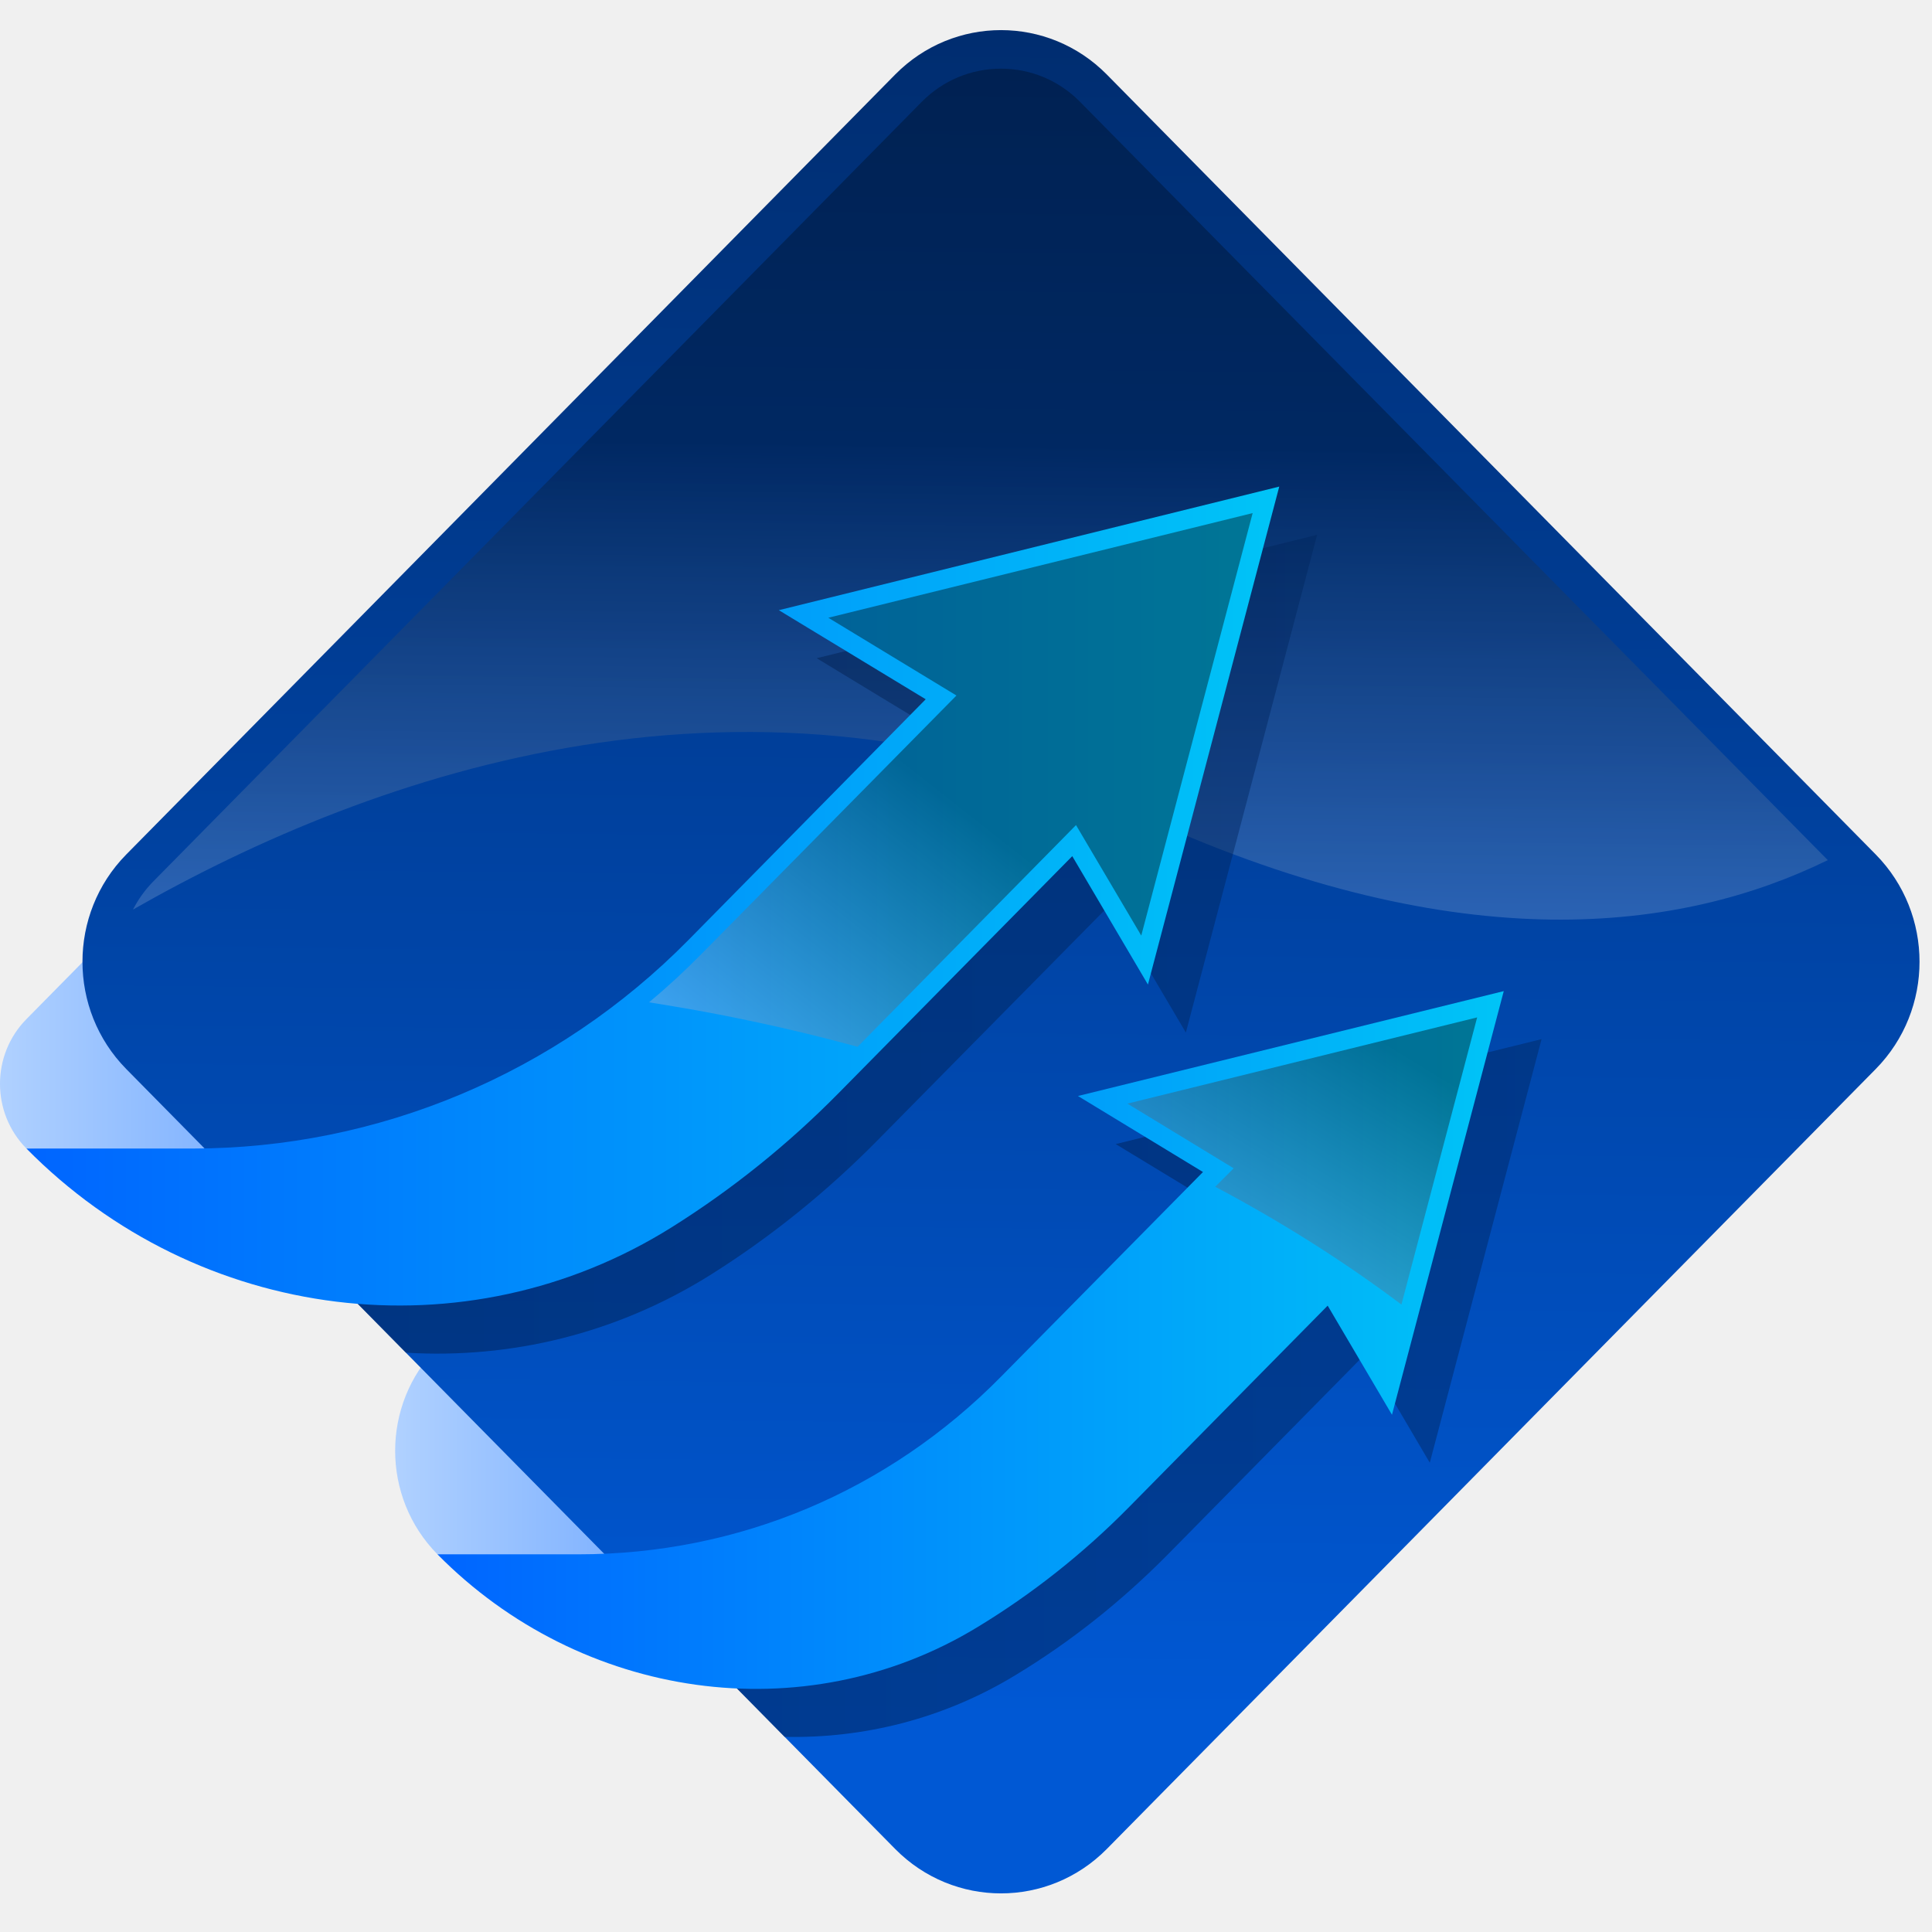
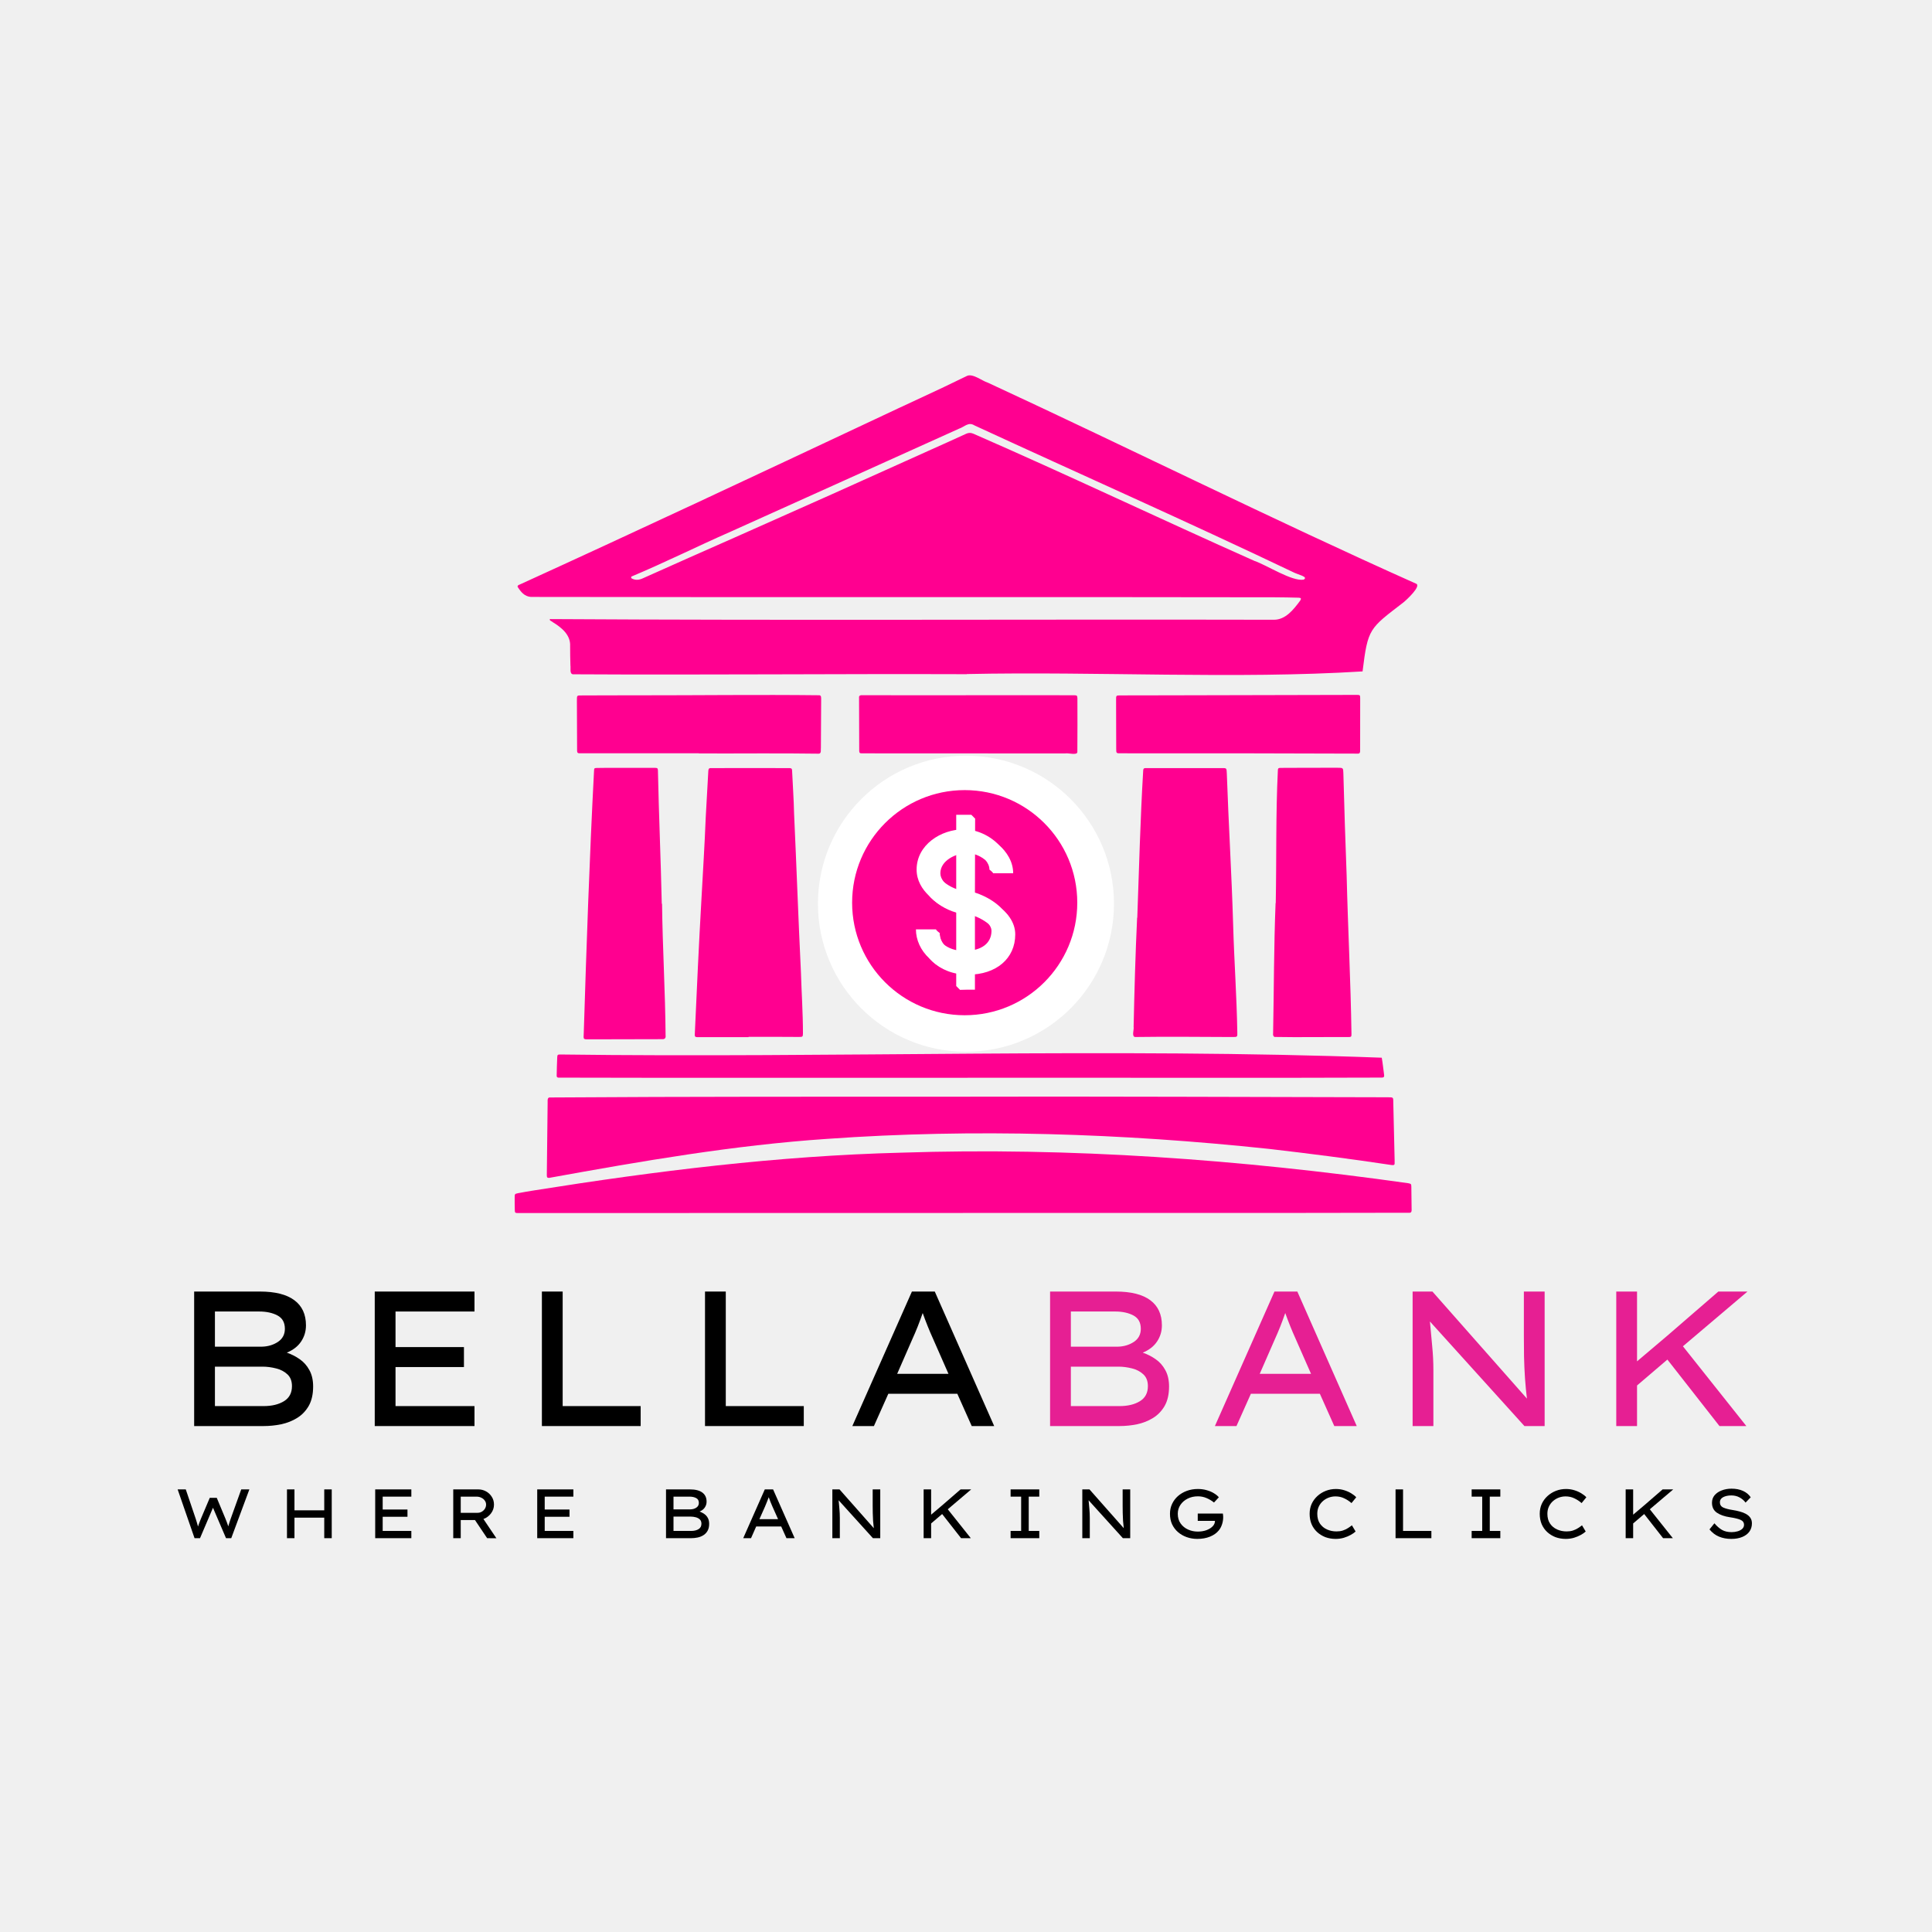
- <svg xmlns="http://www.w3.org/2000/svg" width="35" height="35" viewBox="0 0 35 35" fill="none">
-   <path d="M7.925 28.158C6.903 27.122 6.903 25.443 7.925 24.407L9.749 22.557L15.297 28.349L11.826 29.25L7.925 28.158Z" fill="url(#paint0_linear_3363_47878)" />
-   <path d="M0.479 20.807C-0.16 20.16 -0.16 19.11 0.479 18.462L3.05 15.854L8.357 21.237L0.479 20.807Z" fill="url(#paint1_linear_3363_47878)" />
-   <path d="M33.982 19.365L20.049 33.498C18.99 34.568 17.278 34.568 16.219 33.498L2.286 19.365C1.23 18.291 1.23 16.555 2.286 15.481L16.219 1.348C17.278 0.278 18.99 0.278 20.049 1.348L33.982 15.481C35.038 16.555 35.038 18.291 33.982 19.365Z" fill="url(#paint2_linear_3363_47878)" />
-   <path opacity="0.28" d="M33.112 15.582C30.465 16.879 26.474 17.405 20.798 14.836C13.626 11.593 6.809 13.967 2.409 16.478C2.502 16.297 2.622 16.126 2.773 15.972L16.703 1.84C17.085 1.456 17.594 1.244 18.133 1.244C18.673 1.244 19.182 1.456 19.564 1.843L33.112 15.582Z" fill="url(#paint3_linear_3363_47878)" />
-   <g opacity="0.44">
-     <path d="M27.927 18.825L25.902 26.499L24.74 24.523L21.144 28.173C20.305 29.02 19.381 29.753 18.387 30.352C17.094 31.137 15.647 31.496 14.213 31.465L11.79 29.006C14.447 28.856 16.919 27.741 18.817 25.816L22.481 22.103L20.212 20.726L27.927 18.825Z" fill="url(#paint4_linear_3363_47878)" />
-     <path d="M23.861 9.689L21.483 18.706L20.114 16.384L15.889 20.666C14.964 21.604 13.947 22.42 12.864 23.1C11.165 24.163 9.244 24.621 7.353 24.505L4.558 21.67C7.789 21.569 10.866 20.227 13.159 17.901L17.456 13.539L14.795 11.924L23.861 9.689Z" fill="url(#paint5_linear_3363_47878)" />
-   </g>
-   <path d="M27.242 17.955L25.217 25.63L24.052 23.653L20.456 27.3C19.618 28.15 18.693 28.88 17.701 29.481C14.556 31.388 10.516 30.786 7.925 28.158H10.479C13.371 28.158 16.087 27.017 18.132 24.942L21.793 21.232L19.528 19.855L27.242 17.955Z" fill="url(#paint6_linear_3363_47878)" />
-   <path d="M23.175 8.815L20.796 17.836L19.425 15.51L15.199 19.796C14.275 20.734 13.26 21.548 12.175 22.229C8.437 24.576 3.587 23.96 0.479 20.807H3.48C6.852 20.807 10.086 19.448 12.471 17.03L16.77 12.668L14.109 11.054L23.175 8.815Z" fill="url(#paint7_linear_3363_47878)" />
-   <g opacity="0.5">
-     <path opacity="0.78" d="M26.76 18.431L25.388 23.633C24.367 22.866 23.239 22.148 22.015 21.499L22.349 21.165L20.424 19.993L26.76 18.431Z" fill="url(#paint8_linear_3363_47878)" />
-     <path opacity="0.78" d="M22.693 9.295L20.675 16.949L19.493 14.947L15.536 18.964C14.594 18.706 13.625 18.486 12.631 18.305C12.339 18.253 12.046 18.204 11.758 18.158C12.088 17.883 12.408 17.587 12.714 17.276L17.327 12.6L15.006 11.191L22.693 9.295Z" fill="url(#paint9_linear_3363_47878)" />
-   </g>
+ <svg xmlns="http://www.w3.org/2000/svg" width="500" zoomAndPan="magnify" viewBox="0 0 375 375" height="500" preserveAspectRatio="xMidYMid meet" version="1.0">
  <defs>
-     <linearGradient id="paint0_linear_3363_47878" x1="7.159" y1="25.903" x2="15.297" y2="25.903" gradientUnits="userSpaceOnUse">
-       <stop stop-color="#B0D1FF" />
-       <stop offset="1" stop-color="#4F93FF" />
-     </linearGradient>
-     <linearGradient id="paint1_linear_3363_47878" x1="-0" y1="18.545" x2="8.357" y2="18.545" gradientUnits="userSpaceOnUse">
-       <stop stop-color="#B0D1FF" />
-       <stop offset="1" stop-color="#4F93FF" />
-     </linearGradient>
-     <linearGradient id="paint2_linear_3363_47878" x1="18.006" y1="31.096" x2="18.36" y2="-5.689" gradientUnits="userSpaceOnUse">
-       <stop stop-color="#0058D4" />
-       <stop offset="1" stop-color="#00245B" />
-     </linearGradient>
-     <linearGradient id="paint3_linear_3363_47878" x1="17.854" y1="8.043" x2="17.736" y2="17.864" gradientUnits="userSpaceOnUse">
-       <stop />
-       <stop offset="1" stop-color="#B0D1FF" />
-     </linearGradient>
-     <linearGradient id="paint4_linear_3363_47878" x1="11.79" y1="25.146" x2="27.927" y2="25.146" gradientUnits="userSpaceOnUse">
-       <stop stop-color="#001334" />
-       <stop offset="1" stop-color="#00245B" />
-     </linearGradient>
-     <linearGradient id="paint5_linear_3363_47878" x1="4.558" y1="17.106" x2="23.861" y2="17.106" gradientUnits="userSpaceOnUse">
-       <stop stop-color="#001334" />
-       <stop offset="1" stop-color="#00245B" />
-     </linearGradient>
-     <linearGradient id="paint6_linear_3363_47878" x1="7.925" y1="24.275" x2="27.242" y2="24.275" gradientUnits="userSpaceOnUse">
-       <stop stop-color="#0065FF" />
-       <stop offset="1" stop-color="#00C4F7" />
-     </linearGradient>
-     <linearGradient id="paint7_linear_3363_47878" x1="0.479" y1="16.233" x2="23.175" y2="16.233" gradientUnits="userSpaceOnUse">
-       <stop stop-color="#0065FF" />
-       <stop offset="1" stop-color="#00C4F7" />
-     </linearGradient>
-     <linearGradient id="paint8_linear_3363_47878" x1="24.758" y1="18.693" x2="20.955" y2="24.921" gradientUnits="userSpaceOnUse">
-       <stop />
-       <stop offset="1" stop-color="#B0D1FF" />
-     </linearGradient>
-     <linearGradient id="paint9_linear_3363_47878" x1="17.413" y1="14.629" x2="12.923" y2="20.32" gradientUnits="userSpaceOnUse">
-       <stop />
-       <stop offset="1" stop-color="#B0D1FF" />
-     </linearGradient>
+     <g />
+     <clipPath id="e85083c9f7">
+       <path d="M 100 72.832 L 275.535 72.832 L 275.535 132 L 100 132 Z M 100 72.832 " clip-rule="nonzero" />
+     </clipPath>
+     <clipPath id="2b1ed9a536">
+       <path d="M 99.895 223 L 274 223 L 274 235.574 L 99.895 235.574 Z M 99.895 223 " clip-rule="nonzero" />
+     </clipPath>
+     <clipPath id="b1c22d4ffa">
+       <path d="M 158.762 146.68 L 216.316 146.68 L 216.316 204.234 L 158.762 204.234 Z M 158.762 146.68 " clip-rule="nonzero" />
+     </clipPath>
  </defs>
+   <g clip-path="url(#e85083c9f7)">
+     <path fill="#ff0090" d="M 103.047 115.863 C 151.156 115.957 199.289 115.84 247.406 115.934 C 248.945 115.934 250.48 115.977 252.02 116.012 C 252.547 116.023 252.621 116.164 252.359 116.59 C 251.113 118.27 249.547 120.309 247.25 120.293 C 200.418 120.191 153.559 120.449 106.742 120.164 C 106.543 120.449 107.176 120.598 107.312 120.777 C 108.996 121.801 110.781 123.246 110.66 125.41 C 110.652 126.656 110.691 127.902 110.719 129.145 C 110.816 129.672 110.508 130.785 111.203 130.879 C 136.688 131.027 162.18 130.77 187.668 130.859 C 187.668 130.852 187.668 130.84 187.668 130.832 C 213.047 130.297 239.719 131.855 264.473 130.32 C 265.504 121.926 265.781 122.027 272.352 116.969 C 272.93 116.523 276.039 113.668 274.812 113.27 C 246.902 100.797 219.496 87.129 191.742 74.277 C 190.562 73.914 188.727 72.363 187.59 73.012 C 181.75 75.891 175.797 78.539 169.918 81.34 C 146.934 92.137 123.953 102.938 100.848 113.473 C 100.637 113.523 100.43 113.68 100.457 113.879 C 101.07 114.867 101.785 115.77 103.047 115.863 Z M 122.547 111.918 C 122.551 111.898 122.605 111.887 122.641 111.875 C 129.117 109.156 135.406 106.008 141.836 103.188 C 156.609 96.523 171.395 89.883 186.16 83.203 C 187.27 82.82 187.961 81.832 189.156 82.578 C 209.719 92.07 230.434 101.242 250.875 110.996 C 251.879 111.551 254.086 111.934 253.023 112.512 C 250.723 112.867 245.965 109.727 243.48 108.867 C 225.258 100.762 207.25 92.176 188.969 84.199 C 188.465 83.977 188.039 83.961 187.516 84.199 C 185.059 85.34 182.582 86.43 180.117 87.543 C 167.613 93.199 155.09 98.805 142.547 104.355 C 136.629 106.984 130.695 109.578 124.793 112.242 C 124.094 112.562 123.398 112.672 122.684 112.309 C 122.492 112.246 122.484 112.082 122.547 111.918 Z M 122.547 111.918 " fill-opacity="1" fill-rule="nonzero" />
+   </g>
+   <g clip-path="url(#2b1ed9a536)">
+     <path fill="#ff0090" d="M 273.941 230.375 C 273.934 229.816 273.895 229.77 273.328 229.66 C 240.727 225.059 207.812 222.648 174.883 223.734 C 151.016 224.344 127.266 227.297 103.707 231.051 C 102.656 231.219 101.609 231.391 100.57 231.594 C 99.922 231.723 99.902 231.762 99.898 232.375 C 99.891 233.219 99.902 234.062 99.922 234.902 C 99.934 235.387 100 235.449 100.527 235.453 C 129.316 235.434 158.105 235.449 186.895 235.445 C 186.895 235.441 186.895 235.438 186.895 235.43 C 215.793 235.418 244.691 235.465 273.59 235.395 C 274.016 235.406 274.012 234.973 273.992 234.656 C 273.977 233.23 273.965 231.801 273.941 230.375 Z M 273.941 230.375 " fill-opacity="1" fill-rule="nonzero" />
+   </g>
+   <path fill="#ff0090" d="M 106.645 228.617 C 124.492 225.387 142.418 222.277 160.535 221.055 C 189.086 219.02 217.832 219.984 246.277 222.996 C 254.203 223.91 262.113 224.93 270 226.117 C 270.27 226.152 270.688 226.234 270.695 225.852 C 270.707 225.598 270.703 225.344 270.695 225.086 C 270.613 221.461 270.535 217.836 270.441 214.215 C 270.41 212.891 270.574 212.988 269.168 212.98 C 242.219 212.922 215.27 212.816 188.32 212.859 C 188.32 212.863 188.32 212.863 188.32 212.867 C 161.082 212.875 133.832 212.836 106.598 213.02 C 106.27 213.129 106.285 213.547 106.297 213.84 C 106.242 218.602 106.191 223.359 106.137 228.121 C 106.137 228.547 106.238 228.652 106.645 228.617 Z M 106.645 228.617 " fill-opacity="1" fill-rule="nonzero" />
+   <path fill="#ff0090" d="M 155.074 201.27 C 155.801 201.27 155.84 201.238 155.852 200.559 C 155.852 196.605 155.578 192.656 155.461 188.707 C 154.957 178.434 154.605 168.156 154.129 157.879 C 154.074 155.098 153.863 152.324 153.742 149.543 C 153.723 149.191 153.629 149.109 153.266 149.09 C 148.141 149.074 143.012 149.07 137.887 149.09 C 137.473 149.086 137.492 149.535 137.473 149.844 C 137.309 152.766 137.137 155.688 136.984 158.613 C 136.773 163.953 136.434 169.289 136.145 174.625 C 135.641 183.359 135.25 192.102 134.855 200.836 C 134.852 201.203 134.941 201.285 135.301 201.309 C 138.633 201.316 141.965 201.309 145.297 201.309 C 145.297 201.289 145.297 201.27 145.297 201.25 C 148.555 201.25 151.812 201.238 155.074 201.27 Z M 155.074 201.27 " fill-opacity="1" fill-rule="nonzero" />
+   <path fill="#ff0090" d="M 220.324 201.281 C 226.621 201.191 232.918 201.262 239.219 201.285 C 240.184 201.285 240.191 201.285 240.16 200.324 C 240.047 193.363 239.543 186.43 239.352 179.473 C 239.062 169.668 238.461 159.875 238.121 150.066 C 238.082 149.066 238.066 149.082 237.141 149.086 C 232.199 149.082 227.254 149.074 222.312 149.086 C 222.047 149.086 221.914 149.223 221.898 149.488 C 221.328 159.023 221.094 168.578 220.746 178.129 C 220.738 178.129 220.727 178.129 220.715 178.129 C 220.383 185.184 220.188 192.25 220.035 199.312 C 220.148 199.828 219.602 201.203 220.324 201.281 Z M 220.324 201.281 " fill-opacity="1" fill-rule="nonzero" />
+   <path fill="#ff0090" d="M 178.684 189.465 C 178.562 193.016 178.453 196.566 178.332 200.117 C 178.289 201.332 178.168 201.301 179.492 201.293 C 185.207 201.273 190.918 201.191 196.633 201.246 C 197.16 201.25 197.223 201.203 197.223 200.703 C 197.176 196.566 196.906 192.434 196.711 188.301 C 196.059 175.691 195.488 163.07 194.844 150.461 C 194.77 148.902 194.73 149.094 193.395 149.086 C 189.039 149.074 184.68 149.051 180.324 149.07 C 180.117 149.078 179.973 149.168 179.957 149.391 C 179.82 153.012 179.738 156.637 179.621 160.258 C 179.457 165.234 179.191 170.211 179.258 175.191 C 179.238 175.191 179.215 175.191 179.191 175.191 C 179.02 179.953 178.855 184.711 178.684 189.465 Z M 178.684 189.465 " fill-opacity="1" fill-rule="nonzero" />
+   <path fill="#ff0090" d="M 128.449 175.422 C 128.262 166.789 127.879 158.16 127.703 149.527 C 127.672 149.109 127.602 149.059 127.148 149.039 C 123.891 149.039 120.633 149.039 117.379 149.043 C 116.867 149.043 116.352 149.043 115.84 149.062 C 115.375 149.074 115.328 149.117 115.305 149.559 C 114.418 166.516 113.84 183.484 113.309 200.453 C 113.262 201.832 113.094 201.738 114.566 201.734 C 119.219 201.727 123.863 201.715 128.512 201.703 C 129.016 201.734 129.258 201.504 129.191 200.988 C 129.125 192.461 128.602 183.945 128.504 175.422 C 128.484 175.422 128.469 175.422 128.449 175.422 Z M 128.449 175.422 " fill-opacity="1" fill-rule="nonzero" />
+   <path fill="#ff0090" d="M 108.16 205.195 C 108.098 206.398 108.078 207.609 108.051 208.816 C 108.043 209.023 108.168 209.16 108.383 209.168 C 135.008 209.246 161.633 209.172 188.254 209.195 C 214.914 209.152 241.574 209.27 268.234 209.16 C 268.59 209.145 268.703 209.012 268.66 208.672 C 268.508 207.551 268.395 206.418 268.199 205.301 C 215.949 203.344 161.699 205.375 108.793 204.676 C 108.27 204.676 108.184 204.711 108.16 205.195 Z M 108.16 205.195 " fill-opacity="1" fill-rule="nonzero" />
+   <path fill="#ff0090" d="M 260.746 150.078 C 260.715 149.027 260.703 149.023 259.602 149.023 C 255.906 149.035 252.207 149.012 248.512 149.047 C 248.133 149.066 248.055 149.125 248.035 149.488 C 247.609 158.082 247.789 166.695 247.621 175.293 C 247.609 175.293 247.602 175.293 247.59 175.293 C 247.254 183.707 247.273 192.133 247.109 200.551 C 247.07 200.836 247.098 201.148 247.398 201.27 C 252.145 201.355 256.918 201.27 261.672 201.293 C 262.266 201.293 262.332 201.238 262.32 200.684 C 262.172 190.434 261.629 180.195 261.383 169.949 C 261.133 163.328 260.918 156.707 260.746 150.078 Z M 260.746 150.078 " fill-opacity="1" fill-rule="nonzero" />
+   <path fill="#ff0090" d="M 263.391 134.879 C 251.383 134.906 239.379 134.938 227.371 134.961 C 224.113 134.969 220.855 134.965 217.598 134.977 C 216.586 134.98 216.629 134.961 216.633 135.941 C 216.637 139.055 216.66 142.164 216.656 145.277 C 216.652 146.262 216.668 146.219 217.617 146.215 C 232.953 146.199 248.293 146.219 263.629 146.277 C 263.988 146.273 264.016 145.902 264 145.613 C 264.004 142.25 264.012 138.879 264.012 135.512 C 264.012 134.93 263.953 134.879 263.391 134.879 Z M 263.391 134.879 " fill-opacity="1" fill-rule="nonzero" />
+   <path fill="#ff0090" d="M 159.035 134.949 C 147.254 134.812 135.465 134.969 123.684 134.961 C 120.168 134.969 116.652 134.961 113.141 134.984 C 111.895 134.992 111.977 134.852 111.977 136.199 C 111.977 139.129 112 142.055 112.012 144.984 C 112.02 146.352 111.883 146.215 113.25 146.215 C 120.715 146.215 128.18 146.215 135.648 146.215 C 135.648 146.227 135.648 146.234 135.648 146.242 C 143.406 146.277 151.168 146.172 158.926 146.289 C 159.496 146.262 159.266 145.469 159.336 145.086 C 159.355 141.977 159.371 138.863 159.387 135.754 C 159.375 135.457 159.438 134.977 159.035 134.949 Z M 159.035 134.949 " fill-opacity="1" fill-rule="nonzero" />
+   <path fill="#ff0090" d="M 206.777 146.238 C 207.332 146.113 209.051 146.656 209.113 145.984 C 209.152 142.508 209.125 139.031 209.125 135.551 C 209.098 135.035 209.051 134.973 208.57 134.949 C 195.062 134.906 181.551 134.984 168.039 134.938 C 167.566 134.996 166.656 134.711 166.742 135.438 C 166.758 138.805 166.762 142.176 166.773 145.543 C 166.762 145.824 166.754 146.215 167.125 146.215 C 174.082 146.262 181.039 146.215 187.992 146.23 C 187.992 146.23 187.992 146.234 187.992 146.234 C 194.258 146.238 200.52 146.234 206.777 146.238 Z M 206.777 146.238 " fill-opacity="1" fill-rule="nonzero" />
+   <g clip-path="url(#b1c22d4ffa)">
+     <path fill="#ffffff" d="M 216.223 175.41 C 216.223 191.281 203.359 204.141 187.492 204.141 C 171.625 204.141 158.762 191.281 158.762 175.41 C 158.762 159.543 171.625 146.68 187.492 146.68 C 203.359 146.68 216.223 159.543 216.223 175.41 " fill-opacity="1" fill-rule="nonzero" />
+   </g>
+   <path fill="#ffffff" d="M 215.723 175.633 C 215.723 191.102 203.184 203.641 187.715 203.641 C 172.242 203.641 159.703 191.102 159.703 175.633 C 159.703 160.16 172.242 147.621 187.715 147.621 C 203.184 147.621 215.723 160.16 215.723 175.633 " fill-opacity="1" fill-rule="nonzero" />
+   <path fill="#ff0090" d="M 209.098 175.211 C 209.098 187.277 199.316 197.059 187.246 197.059 C 175.18 197.059 165.395 187.277 165.395 175.211 C 165.395 163.141 175.18 153.359 187.246 153.359 C 199.316 153.359 209.098 163.141 209.098 175.211 " fill-opacity="1" fill-rule="nonzero" />
+   <path fill="#ff0090" d="M 208.668 175.672 C 208.668 187.223 199.301 196.586 187.75 196.586 C 176.199 196.586 166.836 187.223 166.836 175.672 C 166.836 164.121 176.199 154.758 187.75 154.758 C 199.301 154.758 208.668 164.121 208.668 175.672 " fill-opacity="1" fill-rule="nonzero" />
+   <path fill="#ff0090" d="M 195.457 177.387 C 193.309 175.062 189.754 173.742 187.832 173.742 C 186.941 173.742 185.203 173.059 184.004 172.004 C 183.535 171.465 183.23 170.855 183.23 170.207 C 183.23 167.684 186.336 166.289 188.484 166.289 C 189.703 166.289 191.117 166.887 192.129 167.762 C 192.633 168.348 192.758 168.82 192.758 169.5 C 192.758 169.5 193.469 170.035 193.469 170.207 L 197.367 170.207 C 197.367 168.195 196.367 166.387 194.887 165.02 C 193.117 163.098 190.422 161.875 187.965 161.875 C 183.566 161.875 178.816 164.863 178.816 169.691 C 178.816 171.75 179.836 173.477 181.254 174.785 C 183.242 176.938 186.332 178.156 188.352 178.156 C 189.316 178.156 191.41 179.008 192.727 180.152 C 193.109 180.602 193.352 181.078 193.352 181.559 C 193.352 184.012 191.387 185.477 188.098 185.477 C 186.32 185.477 184.949 184.945 184.02 184.164 C 183.414 183.457 183.098 182.625 183.098 181.809 C 183.098 181.809 182.391 181.273 182.391 181.102 L 178.684 181.293 C 178.684 183.312 179.598 185.371 181.27 186.902 C 182.887 188.664 185.395 189.895 188.617 189.895 C 194.09 189.895 197.766 186.75 197.766 182.074 C 197.766 180.211 196.805 178.633 195.457 177.387 " fill-opacity="1" fill-rule="nonzero" />
+   <path fill="#ff0090" d="M 189.234 158.855 L 186.504 159.047 L 186.312 192.098 L 187.02 192.809 L 189.945 192.809 L 189.945 159.562 L 189.234 158.855 " fill-opacity="1" fill-rule="nonzero" />
+   <path fill="#ffffff" d="M 194.559 176.484 C 192.406 174.16 188.852 172.84 186.93 172.84 C 186.043 172.84 184.305 172.156 183.102 171.105 C 182.637 170.562 182.332 169.953 182.332 169.309 C 182.332 166.785 185.438 165.391 187.582 165.391 C 188.801 165.391 190.219 165.984 191.227 166.863 C 191.73 167.445 192.051 168.109 192.051 168.789 C 192.051 168.789 192.758 169.324 192.758 169.5 L 196.465 169.309 C 196.465 167.293 195.465 165.488 193.988 164.121 C 192.219 162.195 189.523 160.973 187.066 160.973 C 182.664 160.973 177.914 163.961 177.914 168.789 C 177.914 170.852 178.934 172.574 180.352 173.887 C 182.34 176.039 185.43 177.258 187.449 177.258 C 188.414 177.258 190.512 178.109 191.824 179.254 C 192.207 179.703 192.449 180.18 192.449 180.656 C 192.449 183.109 190.488 184.574 187.199 184.574 C 185.422 184.574 184.051 184.043 183.117 183.262 C 182.516 182.555 182.391 181.914 182.391 181.102 C 182.391 181.102 181.68 180.562 181.68 180.391 L 177.781 180.391 C 177.781 182.414 178.695 184.469 180.367 186.004 C 181.984 187.762 184.496 188.992 187.715 188.992 C 193.188 188.992 196.867 185.852 196.867 181.176 C 196.867 179.312 195.906 177.73 194.559 176.484 " fill-opacity="1" fill-rule="nonzero" />
+   <path fill="#ffffff" d="M 188.527 158.145 L 185.602 158.145 L 185.602 191.391 L 186.312 192.098 L 189.043 191.906 L 189.234 158.855 L 188.527 158.145 " fill-opacity="1" fill-rule="nonzero" />
+   <path fill="#ffffff" d="M 187.906 189.184 C 182.012 189.184 178.492 185.074 178.492 181.102 L 182.391 181.102 C 182.391 183.129 184.324 185.285 187.906 185.285 C 191.195 185.285 193.16 183.82 193.16 181.367 C 193.16 179.398 189.102 177.449 187.641 177.449 C 184.461 177.449 178.625 174.43 178.625 169.5 C 178.625 164.672 183.375 161.684 187.773 161.684 C 191.883 161.684 196.656 165.098 196.656 169.5 L 192.758 169.5 C 192.758 167.48 189.949 165.582 187.773 165.582 C 185.629 165.582 182.523 166.977 182.523 169.5 C 182.523 171.754 186.199 173.551 187.641 173.551 C 190.516 173.551 197.059 176.504 197.059 181.367 C 197.059 186.043 193.379 189.184 187.906 189.184 " fill-opacity="1" fill-rule="nonzero" />
+   <path fill="#ffffff" d="M 189.234 192.098 L 186.312 192.098 L 186.312 158.855 L 189.234 158.855 L 189.234 192.098 " fill-opacity="1" fill-rule="nonzero" />
+   <g fill="#000000" fill-opacity="1">
+     <g transform="translate(32.27898, 276.7968)">
+       <g>
+         <path d="M 18.156 -26.109 C 21.125 -26.109 23.359 -25.547 24.859 -24.422 C 26.359 -23.305 27.109 -21.68 27.109 -19.547 C 27.109 -18.379 26.789 -17.328 26.156 -16.391 C 25.531 -15.461 24.609 -14.75 23.391 -14.25 C 24.285 -13.945 25.125 -13.52 25.906 -12.969 C 26.688 -12.426 27.312 -11.719 27.781 -10.844 C 28.258 -9.977 28.5 -8.926 28.5 -7.688 C 28.5 -6.164 28.211 -4.906 27.641 -3.906 C 27.066 -2.914 26.312 -2.133 25.375 -1.562 C 24.445 -0.988 23.414 -0.582 22.281 -0.344 C 21.156 -0.113 20.02 0 18.875 0 L 5.406 0 L 5.406 -26.109 Z M 18.047 -22.234 L 9.438 -22.234 L 9.438 -15.406 L 18.5 -15.406 C 19.695 -15.426 20.75 -15.734 21.656 -16.328 C 22.562 -16.93 23.016 -17.781 23.016 -18.875 C 23.016 -20.094 22.535 -20.957 21.578 -21.469 C 20.617 -21.977 19.441 -22.234 18.047 -22.234 Z M 18.688 -11.531 L 9.438 -11.531 L 9.438 -3.875 L 18.875 -3.875 C 20.488 -3.875 21.812 -4.191 22.844 -4.828 C 23.875 -5.461 24.391 -6.438 24.391 -7.75 C 24.391 -8.727 24.098 -9.488 23.516 -10.031 C 22.93 -10.582 22.195 -10.969 21.312 -11.188 C 20.426 -11.414 19.551 -11.531 18.688 -11.531 Z M 18.688 -11.531 " />
+       </g>
+     </g>
+   </g>
+   <g fill="#000000" fill-opacity="1">
+     <g transform="translate(67.33236, 276.7968)">
+       <g>
+         <path d="M 5.406 -26.109 L 24.766 -26.109 L 24.766 -22.234 L 9.438 -22.234 L 9.438 -15.328 L 22.719 -15.328 L 22.719 -11.453 L 9.438 -11.453 L 9.438 -3.875 L 24.766 -3.875 L 24.766 0 L 5.406 0 Z M 5.406 -26.109 " />
+       </g>
+     </g>
+   </g>
+   <g fill="#000000" fill-opacity="1">
+     <g transform="translate(99.77549, 276.7968)">
+       <g>
+         <path d="M 24.578 -3.875 L 24.578 0 L 5.406 0 L 5.406 -26.109 L 9.438 -26.109 L 9.438 -3.875 Z M 24.578 -3.875 " />
+       </g>
+     </g>
+   </g>
+   <g fill="#000000" fill-opacity="1">
+     <g transform="translate(131.4355, 276.7968)">
+       <g>
+         <path d="M 24.578 -3.875 L 24.578 0 L 5.406 0 L 5.406 -26.109 L 9.438 -26.109 L 9.438 -3.875 Z M 24.578 -3.875 " />
+       </g>
+     </g>
+   </g>
+   <g fill="#000000" fill-opacity="1">
+     <g transform="translate(163.0956, 276.7968)">
+       <g>
+         <path d="M 25.516 0 L 22.719 -6.266 L 9.328 -6.266 L 6.531 0 L 2.344 0 L 13.906 -26.109 L 18.344 -26.109 L 29.875 0 Z M 13.984 -16.859 L 11.047 -10.141 L 21 -10.141 L 17.984 -17 C 17.285 -18.539 16.625 -20.188 16 -21.938 C 15.676 -21.008 15.348 -20.125 15.016 -19.281 C 14.68 -18.438 14.336 -17.629 13.984 -16.859 Z M 13.984 -16.859 " />
+       </g>
+     </g>
+   </g>
+   <g fill="#e61f93" fill-opacity="1">
+     <g transform="translate(198.4143, 276.7968)">
+       <g>
+         <path d="M 18.156 -26.109 C 21.125 -26.109 23.359 -25.547 24.859 -24.422 C 26.359 -23.305 27.109 -21.68 27.109 -19.547 C 27.109 -18.379 26.789 -17.328 26.156 -16.391 C 25.531 -15.461 24.609 -14.75 23.391 -14.25 C 24.285 -13.945 25.125 -13.52 25.906 -12.969 C 26.688 -12.426 27.312 -11.719 27.781 -10.844 C 28.258 -9.977 28.5 -8.926 28.5 -7.688 C 28.5 -6.164 28.211 -4.906 27.641 -3.906 C 27.066 -2.914 26.312 -2.133 25.375 -1.562 C 24.445 -0.988 23.414 -0.582 22.281 -0.344 C 21.156 -0.113 20.02 0 18.875 0 L 5.406 0 L 5.406 -26.109 Z M 18.047 -22.234 L 9.438 -22.234 L 9.438 -15.406 L 18.5 -15.406 C 19.695 -15.426 20.75 -15.734 21.656 -16.328 C 22.562 -16.93 23.016 -17.781 23.016 -18.875 C 23.016 -20.094 22.535 -20.957 21.578 -21.469 C 20.617 -21.977 19.441 -22.234 18.047 -22.234 Z M 18.688 -11.531 L 9.438 -11.531 L 9.438 -3.875 L 18.875 -3.875 C 20.488 -3.875 21.812 -4.191 22.844 -4.828 C 23.875 -5.461 24.391 -6.438 24.391 -7.75 C 24.391 -8.727 24.098 -9.488 23.516 -10.031 C 22.93 -10.582 22.195 -10.969 21.312 -11.188 C 20.426 -11.414 19.551 -11.531 18.688 -11.531 Z M 18.688 -11.531 " />
+       </g>
+     </g>
+   </g>
+   <g fill="#e61f93" fill-opacity="1">
+     <g transform="translate(233.4677, 276.7968)">
+       <g>
+         <path d="M 25.516 0 L 22.719 -6.266 L 9.328 -6.266 L 6.531 0 L 2.344 0 L 13.906 -26.109 L 18.344 -26.109 L 29.875 0 Z M 13.984 -16.859 L 11.047 -10.141 L 21 -10.141 L 17.984 -17 C 17.285 -18.539 16.625 -20.188 16 -21.938 C 15.676 -21.008 15.348 -20.125 15.016 -19.281 C 14.68 -18.438 14.336 -17.629 13.984 -16.859 Z M 13.984 -16.859 " />
+       </g>
+     </g>
+   </g>
+   <g fill="#e61f93" fill-opacity="1">
+     <g transform="translate(268.7821, 276.7968)">
+       <g>
+         <path d="M 27 -26.109 L 31.031 -26.109 L 31.031 0 L 27.109 0 L 8.766 -20.297 C 8.91 -18.703 9.055 -17.117 9.203 -15.547 C 9.359 -13.984 9.438 -12.422 9.438 -10.859 L 9.438 0 L 5.406 0 L 5.406 -26.109 L 9.25 -26.109 L 27.594 -5.328 C 27.445 -6.547 27.32 -7.859 27.219 -9.266 C 27.125 -10.672 27.062 -12.082 27.031 -13.5 C 27.008 -14.914 27 -16.258 27 -17.531 Z M 27 -26.109 " />
+       </g>
+     </g>
+   </g>
+   <g fill="#e61f93" fill-opacity="1">
+     <g transform="translate(308.3102, 276.7968)">
+       <g>
+         <path d="M 9.438 0 L 5.406 0 L 5.406 -26.109 L 9.438 -26.109 L 9.438 -12.562 L 15.25 -17.484 L 25.219 -26.109 L 30.875 -26.109 L 18.344 -15.484 L 30.656 0 L 25.438 0 L 15.328 -12.906 L 9.438 -7.875 Z M 9.438 0 " />
+       </g>
+     </g>
+   </g>
+   <g fill="#000000" fill-opacity="1">
+     <g transform="translate(33.63613, 298.5595)">
+       <g>
+         <path d="M 14.766 -9.469 L 11.25 0 L 10.234 0 L 7.703 -5.906 L 5.188 0 L 4.125 0 L 0.844 -9.469 L 2.422 -9.469 L 4.359 -3.75 C 4.441 -3.5 4.52 -3.242 4.594 -2.984 C 4.664 -2.734 4.734 -2.492 4.797 -2.266 C 4.867 -2.492 4.953 -2.734 5.047 -2.984 C 5.148 -3.242 5.254 -3.504 5.359 -3.766 L 7.078 -7.828 L 8.438 -7.828 L 10.125 -3.781 C 10.344 -3.25 10.523 -2.754 10.672 -2.297 C 10.734 -2.535 10.805 -2.781 10.891 -3.031 C 10.973 -3.289 11.062 -3.551 11.156 -3.812 L 13.188 -9.469 Z M 14.766 -9.469 " />
+       </g>
+     </g>
+   </g>
+   <g fill="#000000" fill-opacity="1">
+     <g transform="translate(53.73389, 298.5595)">
+       <g>
+         <path d="M 3.422 -9.469 L 3.422 -5.406 L 9.203 -5.406 L 9.203 -9.469 L 10.656 -9.469 L 10.656 0 L 9.203 0 L 9.203 -3.984 L 3.422 -3.984 L 3.422 0 L 1.969 0 L 1.969 -9.469 Z M 3.422 -9.469 " />
+       </g>
+     </g>
+   </g>
+   <g fill="#000000" fill-opacity="1">
+     <g transform="translate(70.85721, 298.5595)">
+       <g>
+         <path d="M 1.969 -9.469 L 8.984 -9.469 L 8.984 -8.062 L 3.422 -8.062 L 3.422 -5.562 L 8.234 -5.562 L 8.234 -4.156 L 3.422 -4.156 L 3.422 -1.406 L 8.984 -1.406 L 8.984 0 L 1.969 0 Z M 1.969 -9.469 " />
+       </g>
+     </g>
+   </g>
+   <g fill="#000000" fill-opacity="1">
+     <g transform="translate(86.00659, 298.5595)">
+       <g>
+         <path d="M 9.875 -6.516 C 9.875 -5.891 9.68 -5.32 9.297 -4.812 C 8.91 -4.301 8.422 -3.938 7.828 -3.719 L 10.344 0.016 L 8.547 0 L 6.188 -3.516 L 3.422 -3.516 L 3.422 0 L 1.969 0 L 1.969 -9.469 L 6.828 -9.469 C 7.359 -9.469 7.852 -9.344 8.312 -9.094 C 8.781 -8.844 9.156 -8.492 9.438 -8.047 C 9.727 -7.609 9.875 -7.098 9.875 -6.516 Z M 6.5 -8.062 L 3.422 -8.062 L 3.422 -4.922 L 6.672 -4.922 C 6.984 -4.922 7.266 -4.992 7.516 -5.141 C 7.773 -5.297 7.977 -5.492 8.125 -5.734 C 8.27 -5.984 8.344 -6.242 8.344 -6.516 C 8.344 -6.816 8.254 -7.082 8.078 -7.312 C 7.91 -7.551 7.688 -7.734 7.406 -7.859 C 7.133 -7.992 6.832 -8.062 6.5 -8.062 Z M 6.5 -8.062 " />
+       </g>
+     </g>
+   </g>
+   <g fill="#000000" fill-opacity="1">
+     <g transform="translate(102.3052, 298.5595)">
+       <g>
+         <path d="M 1.969 -9.469 L 8.984 -9.469 L 8.984 -8.062 L 3.422 -8.062 L 3.422 -5.562 L 8.234 -5.562 L 8.234 -4.156 L 3.422 -4.156 L 3.422 -1.406 L 8.984 -1.406 L 8.984 0 L 1.969 0 Z M 1.969 -9.469 " />
+       </g>
+     </g>
+   </g>
+   <g fill="#000000" fill-opacity="1">
+     <g transform="translate(117.4546, 298.5595)">
+       <g />
+     </g>
+   </g>
+   <g fill="#000000" fill-opacity="1">
+     <g transform="translate(127.304, 298.5595)">
+       <g>
+         <path d="M 6.594 -9.469 C 7.664 -9.469 8.473 -9.266 9.016 -8.859 C 9.566 -8.453 9.844 -7.863 9.844 -7.094 C 9.844 -6.664 9.723 -6.281 9.484 -5.938 C 9.254 -5.602 8.922 -5.348 8.484 -5.172 C 8.805 -5.055 9.109 -4.898 9.391 -4.703 C 9.68 -4.504 9.91 -4.25 10.078 -3.938 C 10.254 -3.625 10.344 -3.238 10.344 -2.781 C 10.344 -2.238 10.238 -1.785 10.031 -1.422 C 9.82 -1.055 9.547 -0.77 9.203 -0.562 C 8.867 -0.352 8.492 -0.207 8.078 -0.125 C 7.672 -0.039 7.258 0 6.844 0 L 1.969 0 L 1.969 -9.469 Z M 6.547 -8.062 L 3.422 -8.062 L 3.422 -5.594 L 6.719 -5.594 C 7.145 -5.602 7.52 -5.711 7.844 -5.922 C 8.176 -6.141 8.344 -6.445 8.344 -6.844 C 8.344 -7.289 8.172 -7.602 7.828 -7.781 C 7.484 -7.969 7.055 -8.062 6.547 -8.062 Z M 6.781 -4.188 L 3.422 -4.188 L 3.422 -1.406 L 6.844 -1.406 C 7.426 -1.406 7.906 -1.52 8.281 -1.75 C 8.656 -1.977 8.844 -2.332 8.844 -2.812 C 8.844 -3.164 8.738 -3.441 8.531 -3.641 C 8.32 -3.836 8.055 -3.977 7.734 -4.062 C 7.41 -4.145 7.094 -4.188 6.781 -4.188 Z M 6.781 -4.188 " />
+       </g>
+     </g>
+   </g>
+   <g fill="#000000" fill-opacity="1">
+     <g transform="translate(143.3998, 298.5595)">
+       <g>
+         <path d="M 9.25 0 L 8.234 -2.266 L 3.375 -2.266 L 2.375 0 L 0.859 0 L 5.047 -9.469 L 6.656 -9.469 L 10.844 0 Z M 5.078 -6.109 L 4 -3.688 L 7.625 -3.688 L 6.516 -6.172 C 6.266 -6.734 6.031 -7.328 5.812 -7.953 C 5.688 -7.617 5.562 -7.297 5.438 -6.984 C 5.32 -6.68 5.203 -6.391 5.078 -6.109 Z M 5.078 -6.109 " />
+       </g>
+     </g>
+   </g>
+   <g fill="#000000" fill-opacity="1">
+     <g transform="translate(159.5902, 298.5595)">
+       <g>
+         <path d="M 9.797 -9.469 L 11.266 -9.469 L 11.266 0 L 9.844 0 L 3.188 -7.359 C 3.238 -6.785 3.289 -6.211 3.344 -5.641 C 3.395 -5.078 3.422 -4.508 3.422 -3.938 L 3.422 0 L 1.969 0 L 1.969 -9.469 L 3.359 -9.469 L 10.016 -1.938 C 9.961 -2.375 9.914 -2.848 9.875 -3.359 C 9.844 -3.867 9.82 -4.379 9.812 -4.891 C 9.801 -5.41 9.797 -5.898 9.797 -6.359 Z M 9.797 -9.469 " />
+       </g>
+     </g>
+   </g>
+   <g fill="#000000" fill-opacity="1">
+     <g transform="translate(177.3084, 298.5595)">
+       <g>
+         <path d="M 3.422 0 L 1.969 0 L 1.969 -9.469 L 3.422 -9.469 L 3.422 -4.562 L 5.531 -6.344 L 9.141 -9.469 L 11.203 -9.469 L 6.656 -5.609 L 11.125 0 L 9.234 0 L 5.562 -4.688 L 3.422 -2.859 Z M 3.422 0 " />
+       </g>
+     </g>
+   </g>
+   <g fill="#000000" fill-opacity="1">
+     <g transform="translate(194.283, 298.5595)">
+       <g>
+         <path d="M 7.438 0 L 1.875 0 L 1.875 -1.406 L 3.922 -1.406 L 3.922 -8.062 L 1.875 -8.062 L 1.875 -9.469 L 7.438 -9.469 L 7.438 -8.062 L 5.391 -8.062 L 5.391 -1.406 L 7.438 -1.406 Z M 7.438 0 " />
+       </g>
+     </g>
+   </g>
+   <g fill="#000000" fill-opacity="1">
+     <g transform="translate(208.1074, 298.5595)">
+       <g>
+         <path d="M 9.797 -9.469 L 11.266 -9.469 L 11.266 0 L 9.844 0 L 3.188 -7.359 C 3.238 -6.785 3.289 -6.211 3.344 -5.641 C 3.395 -5.078 3.422 -4.508 3.422 -3.938 L 3.422 0 L 1.969 0 L 1.969 -9.469 L 3.359 -9.469 L 10.016 -1.938 C 9.961 -2.375 9.914 -2.848 9.875 -3.359 C 9.844 -3.867 9.82 -4.379 9.812 -4.891 C 9.801 -5.41 9.797 -5.898 9.797 -6.359 Z M 9.797 -9.469 " />
+       </g>
+     </g>
+   </g>
+   <g fill="#000000" fill-opacity="1">
+     <g transform="translate(225.8256, 298.5595)">
+       <g>
+         <path d="M 6.688 -9.547 C 7.301 -9.547 7.875 -9.469 8.406 -9.312 C 8.938 -9.164 9.398 -8.969 9.797 -8.719 C 10.203 -8.477 10.52 -8.219 10.75 -7.938 L 9.812 -6.922 C 9.375 -7.273 8.895 -7.562 8.375 -7.781 C 7.852 -8.008 7.289 -8.125 6.688 -8.125 C 5.945 -8.125 5.281 -7.973 4.688 -7.672 C 4.102 -7.379 3.641 -6.977 3.297 -6.469 C 2.953 -5.957 2.781 -5.379 2.781 -4.734 C 2.781 -4.004 2.961 -3.379 3.328 -2.859 C 3.691 -2.348 4.164 -1.957 4.75 -1.688 C 5.344 -1.414 5.977 -1.281 6.656 -1.281 C 7.258 -1.281 7.816 -1.367 8.328 -1.547 C 8.836 -1.734 9.242 -1.984 9.547 -2.297 C 9.848 -2.609 10 -2.961 10 -3.359 L 6.656 -3.359 L 6.656 -4.781 L 11.531 -4.781 C 11.551 -4.656 11.566 -4.535 11.578 -4.422 C 11.586 -4.305 11.594 -4.191 11.594 -4.078 C 11.594 -3.586 11.516 -3.113 11.359 -2.656 C 11.211 -2.207 11.004 -1.82 10.734 -1.5 C 10.316 -0.988 9.75 -0.586 9.031 -0.297 C 8.312 -0.004 7.488 0.141 6.562 0.141 C 5.844 0.141 5.16 0.023 4.516 -0.203 C 3.879 -0.43 3.316 -0.754 2.828 -1.172 C 2.336 -1.598 1.953 -2.109 1.672 -2.703 C 1.398 -3.305 1.266 -3.984 1.266 -4.734 C 1.266 -5.422 1.398 -6.055 1.672 -6.641 C 1.941 -7.223 2.32 -7.734 2.812 -8.172 C 3.312 -8.609 3.891 -8.945 4.547 -9.188 C 5.203 -9.426 5.914 -9.547 6.688 -9.547 Z M 6.688 -9.547 " />
+       </g>
+     </g>
+   </g>
+   <g fill="#000000" fill-opacity="1">
+     <g transform="translate(243.0841, 298.5595)">
+       <g />
+     </g>
+   </g>
+   <g fill="#000000" fill-opacity="1">
+     <g transform="translate(252.9336, 298.5595)">
+       <g>
+         <path d="M 10.188 -1.297 C 9.957 -1.078 9.645 -0.859 9.25 -0.641 C 8.863 -0.422 8.414 -0.234 7.906 -0.078 C 7.406 0.066 6.875 0.141 6.312 0.141 C 5.594 0.141 4.926 0.023 4.312 -0.203 C 3.707 -0.441 3.176 -0.77 2.719 -1.188 C 2.258 -1.613 1.898 -2.125 1.641 -2.719 C 1.391 -3.32 1.266 -3.992 1.266 -4.734 C 1.266 -5.43 1.395 -6.07 1.656 -6.656 C 1.926 -7.238 2.297 -7.742 2.766 -8.172 C 3.242 -8.609 3.789 -8.945 4.406 -9.188 C 5.02 -9.426 5.672 -9.547 6.359 -9.547 C 6.93 -9.547 7.469 -9.469 7.969 -9.312 C 8.477 -9.156 8.938 -8.953 9.344 -8.703 C 9.75 -8.461 10.07 -8.207 10.312 -7.938 L 9.391 -6.812 C 8.961 -7.188 8.492 -7.492 7.984 -7.734 C 7.473 -7.984 6.906 -8.109 6.281 -8.109 C 5.832 -8.109 5.395 -8.031 4.969 -7.875 C 4.551 -7.719 4.176 -7.492 3.844 -7.203 C 3.508 -6.91 3.242 -6.555 3.047 -6.141 C 2.848 -5.723 2.75 -5.254 2.75 -4.734 C 2.75 -3.973 2.922 -3.336 3.266 -2.828 C 3.617 -2.316 4.078 -1.938 4.641 -1.688 C 5.211 -1.438 5.82 -1.312 6.469 -1.312 C 6.926 -1.312 7.336 -1.367 7.703 -1.484 C 8.078 -1.609 8.41 -1.766 8.703 -1.953 C 8.992 -2.141 9.25 -2.32 9.469 -2.5 Z M 10.188 -1.297 " />
+       </g>
+     </g>
+   </g>
+   <g fill="#000000" fill-opacity="1">
+     <g transform="translate(268.9077, 298.5595)">
+       <g>
+         <path d="M 8.922 -1.406 L 8.922 0 L 1.969 0 L 1.969 -9.469 L 3.422 -9.469 L 3.422 -1.406 Z M 8.922 -1.406 " />
+       </g>
+     </g>
+   </g>
+   <g fill="#000000" fill-opacity="1">
+     <g transform="translate(283.7731, 298.5595)">
+       <g>
+         <path d="M 7.438 0 L 1.875 0 L 1.875 -1.406 L 3.922 -1.406 L 3.922 -8.062 L 1.875 -8.062 L 1.875 -9.469 L 7.438 -9.469 L 7.438 -8.062 L 5.391 -8.062 L 5.391 -1.406 L 7.438 -1.406 Z M 7.438 0 " />
+       </g>
+     </g>
+   </g>
+   <g fill="#000000" fill-opacity="1">
+     <g transform="translate(297.5975, 298.5595)">
+       <g>
+         <path d="M 10.188 -1.297 C 9.957 -1.078 9.645 -0.859 9.25 -0.641 C 8.863 -0.422 8.414 -0.234 7.906 -0.078 C 7.406 0.066 6.875 0.141 6.312 0.141 C 5.594 0.141 4.926 0.023 4.312 -0.203 C 3.707 -0.441 3.176 -0.77 2.719 -1.188 C 2.258 -1.613 1.898 -2.125 1.641 -2.719 C 1.391 -3.32 1.266 -3.992 1.266 -4.734 C 1.266 -5.43 1.395 -6.07 1.656 -6.656 C 1.926 -7.238 2.297 -7.742 2.766 -8.172 C 3.242 -8.609 3.789 -8.945 4.406 -9.188 C 5.02 -9.426 5.672 -9.547 6.359 -9.547 C 6.93 -9.547 7.469 -9.469 7.969 -9.312 C 8.477 -9.156 8.938 -8.953 9.344 -8.703 C 9.75 -8.461 10.07 -8.207 10.312 -7.938 L 9.391 -6.812 C 8.961 -7.188 8.492 -7.492 7.984 -7.734 C 7.473 -7.984 6.906 -8.109 6.281 -8.109 C 5.832 -8.109 5.395 -8.031 4.969 -7.875 C 4.551 -7.719 4.176 -7.492 3.844 -7.203 C 3.508 -6.91 3.242 -6.555 3.047 -6.141 C 2.848 -5.723 2.75 -5.254 2.75 -4.734 C 2.75 -3.973 2.922 -3.336 3.266 -2.828 C 3.617 -2.316 4.078 -1.938 4.641 -1.688 C 5.211 -1.438 5.82 -1.312 6.469 -1.312 C 6.926 -1.312 7.336 -1.367 7.703 -1.484 C 8.078 -1.609 8.41 -1.766 8.703 -1.953 C 8.992 -2.141 9.25 -2.32 9.469 -2.5 Z M 10.188 -1.297 " />
+       </g>
+     </g>
+   </g>
+   <g fill="#000000" fill-opacity="1">
+     <g transform="translate(313.5716, 298.5595)">
+       <g>
+         <path d="M 3.422 0 L 1.969 0 L 1.969 -9.469 L 3.422 -9.469 L 3.422 -4.562 L 5.531 -6.344 L 9.141 -9.469 L 11.203 -9.469 L 6.656 -5.609 L 11.125 0 L 9.234 0 L 5.562 -4.688 L 3.422 -2.859 Z M 3.422 0 " />
+       </g>
+     </g>
+   </g>
+   <g fill="#000000" fill-opacity="1">
+     <g transform="translate(330.5462, 298.5595)">
+       <g>
+         <path d="M 2.219 -2.891 C 2.688 -2.336 3.176 -1.91 3.688 -1.609 C 4.195 -1.316 4.82 -1.172 5.562 -1.172 C 5.957 -1.172 6.336 -1.223 6.703 -1.328 C 7.066 -1.43 7.367 -1.586 7.609 -1.797 C 7.848 -2.016 7.969 -2.281 7.969 -2.594 C 7.969 -3.051 7.727 -3.379 7.25 -3.578 C 6.77 -3.773 6.098 -3.938 5.234 -4.062 C 4.172 -4.219 3.32 -4.516 2.688 -4.953 C 2.062 -5.391 1.75 -6.031 1.75 -6.875 C 1.75 -7.438 1.914 -7.922 2.25 -8.328 C 2.594 -8.734 3.051 -9.047 3.625 -9.266 C 4.207 -9.492 4.844 -9.609 5.531 -9.609 C 6.395 -9.609 7.145 -9.461 7.781 -9.172 C 8.414 -8.879 8.91 -8.469 9.266 -7.938 L 8.266 -6.906 C 7.973 -7.312 7.586 -7.645 7.109 -7.906 C 6.641 -8.164 6.102 -8.297 5.5 -8.297 C 4.863 -8.297 4.332 -8.18 3.906 -7.953 C 3.488 -7.723 3.281 -7.398 3.281 -6.984 C 3.281 -6.492 3.504 -6.145 3.953 -5.938 C 4.41 -5.738 5.008 -5.582 5.75 -5.469 C 6.238 -5.395 6.707 -5.297 7.156 -5.172 C 7.602 -5.055 8 -4.898 8.344 -4.703 C 8.695 -4.516 8.977 -4.27 9.188 -3.969 C 9.395 -3.676 9.5 -3.312 9.5 -2.875 C 9.5 -2.27 9.336 -1.738 9.016 -1.281 C 8.691 -0.832 8.227 -0.484 7.625 -0.234 C 7.02 0.016 6.312 0.141 5.5 0.141 C 4.625 0.141 3.832 -0.004 3.125 -0.297 C 2.414 -0.586 1.797 -1.055 1.266 -1.703 Z M 2.219 -2.891 " />
+       </g>
+     </g>
+   </g>
</svg>
